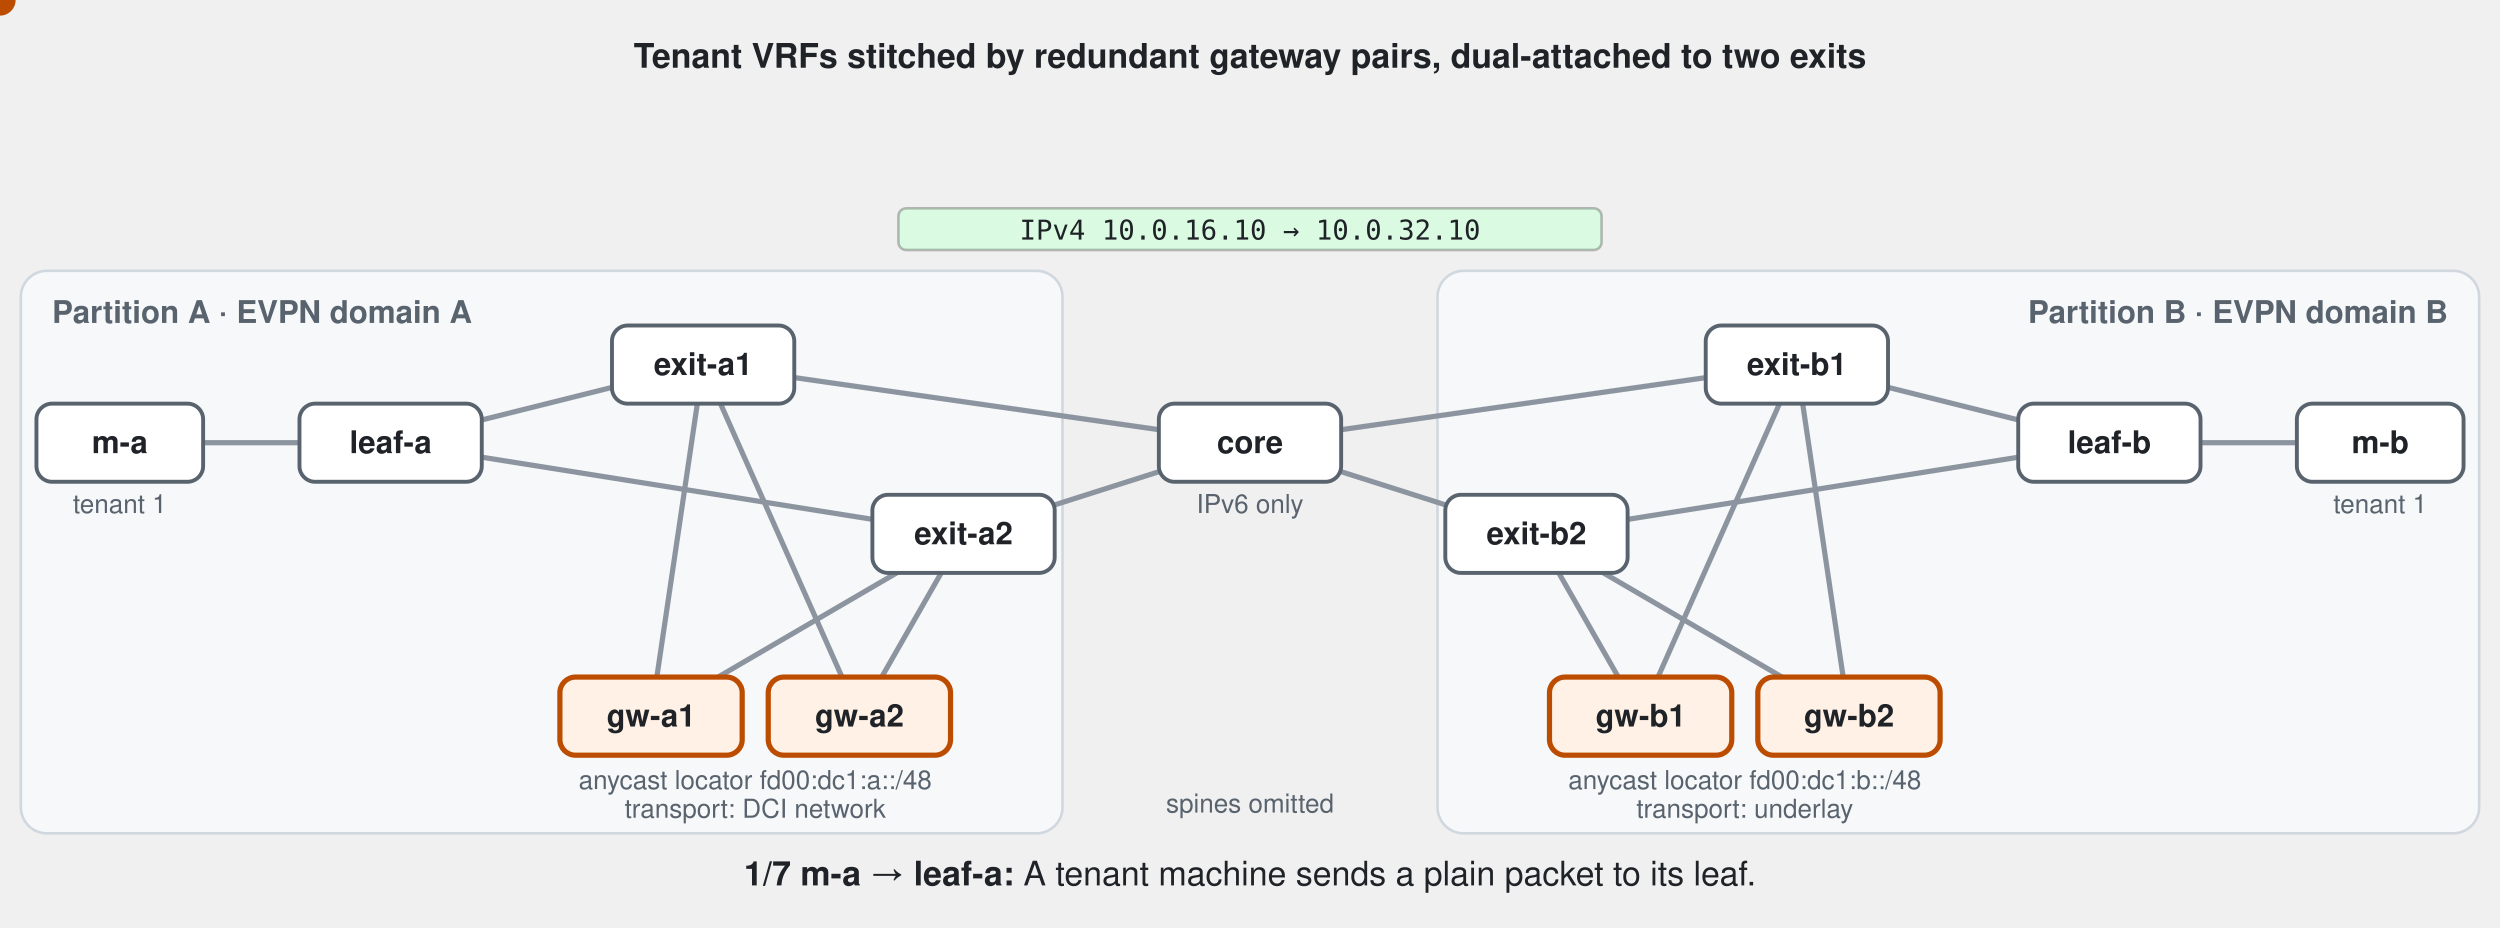
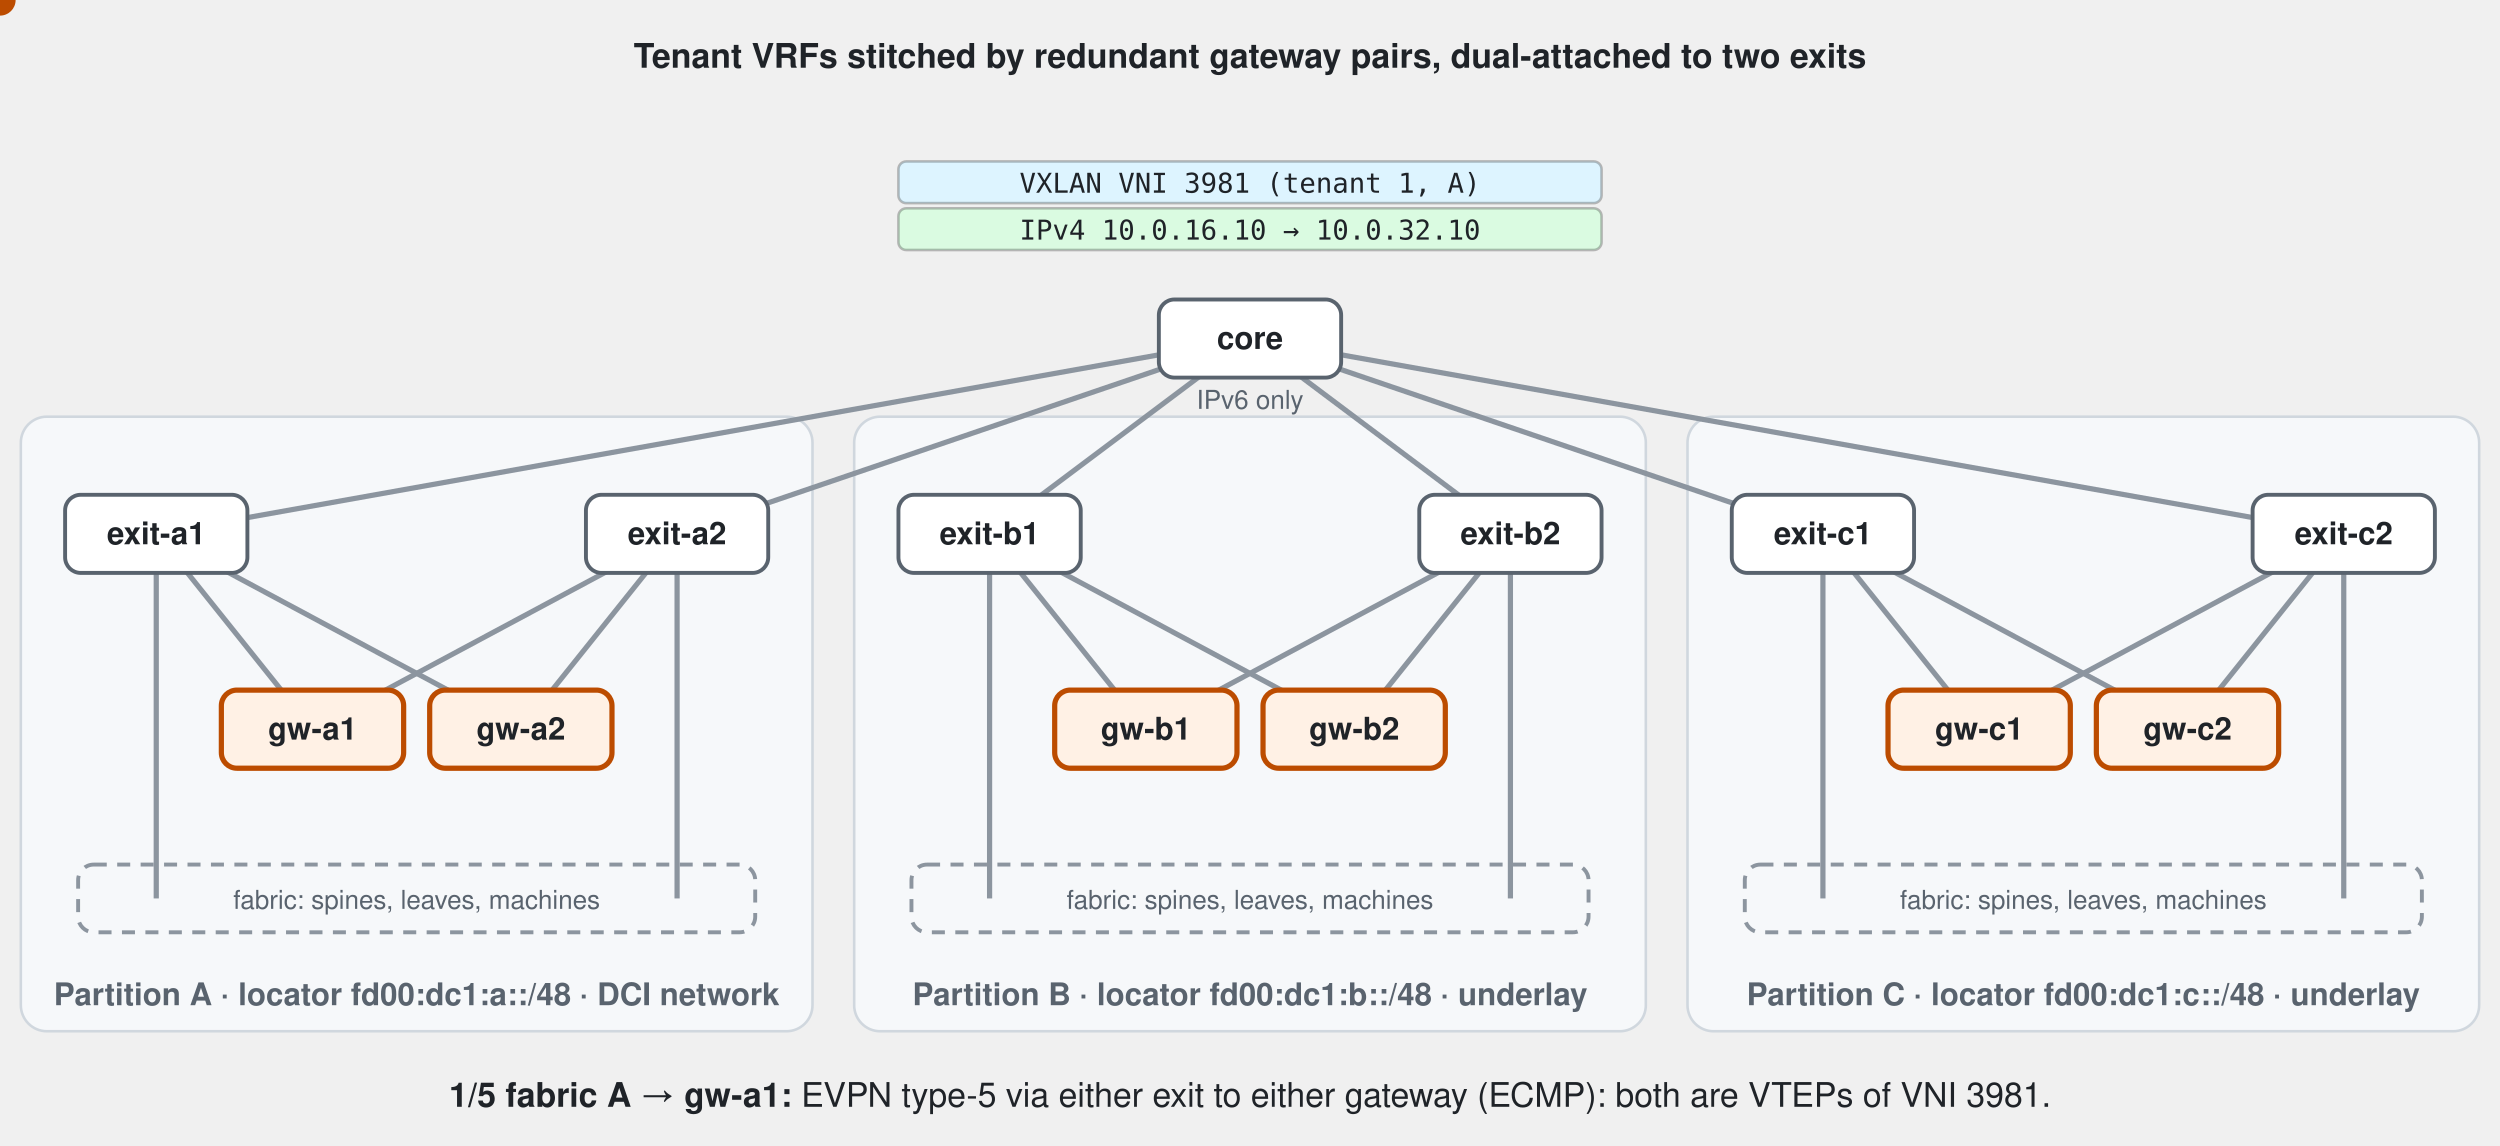
- <svg xmlns="http://www.w3.org/2000/svg" viewBox="0 0 960 356" width="960" height="356" role="img" aria-label="Animated packet flow: each partition has two exits and a redundant gateway pair attached to both. A tenant packet from m-a travels over VXLAN with VNI 3981 through leaf-a and exit-a1 to gw-a1, which provisioned the tenant VRF. gw-a1 encapsulates it in SRv6 to partition B's anycast SID and sends it in the DCI network (VNI 104100) via the other exit, exit-a2, into the core. exit-b1 delivers it to gw-b2, which decapsulates it (End.DT46) and forwards it with partition B's VNI 4011 via exit-b2 and leaf-b to m-b.">
+ <svg xmlns="http://www.w3.org/2000/svg" viewBox="0 0 960 440" width="960" height="440" role="img" aria-label="Animated packet flow across three partitions, each with two exits and a redundant gateway pair attached to both; spines, leaves and machines are summarised as the fabric. A tenant packet arrives from partition A's fabric over VXLAN with VNI 3981 via exit-a1 at gw-a1, which provisioned the tenant VRF. gw-a1 encapsulates it in SRv6 to partition B's anycast SID and sends it in the DCI network (VNI 104100) via the other exit, exit-a2, into the IPv6-only core. exit-b1 delivers it to gw-b2, which decapsulates it (End.DT46) and forwards it with partition B's VNI 4011 via exit-b2 into partition B's fabric. Partition C works alike.">
  <style>
  text { font-family: ui-sans-serif, -apple-system, "Segoe UI", Helvetica, Arial, sans-serif; fill: #1f2328; }
  .scene { font-size: 13px; font-weight: 600; }
  .part { fill: #f6f8fa; stroke: #d0d7de; }
  .plabel { font-size: 12px; font-weight: 600; fill: #59636e; }
  .link { stroke: #8c959f; stroke-width: 2; }
  .node { fill: #ffffff; stroke: #59636e; stroke-width: 1.5; }
  .gw { fill: #fff1e5; stroke: #bc4c00; stroke-width: 2; }
+   .fab { fill: none; stroke: #8c959f; stroke-width: 1.5; stroke-dasharray: 5 4; }
  .nl { font-size: 12px; font-weight: 600; }
  .ns { font-size: 10px; fill: #59636e; }
  .h { stroke: rgba(0,0,0,.25); }
  .ip { fill: #dafbe1; } .vx { fill: #ddf4ff; } .dci { fill: #eddeff; } .sr { fill: #ffe2cc; }
  .ht { font-size: 10.5px; font-family: ui-monospace, SFMono-Regular, Menlo, Consolas, monospace; }
  .cap { font-size: 13px; }
  .pkt { fill: #bc4c00; }
  @media (prefers-color-scheme: dark) {
    text { fill: #e6edf3; }
    .part { fill: #161b22; stroke: #3d444d; }
    .plabel, .ns { fill: #9198a1; }
    .link { stroke: #656c76; }
+     .fab { stroke: #656c76; }
    .node { fill: #0d1117; stroke: #9198a1; }
    .gw { fill: #3d1d00; stroke: #f0883e; }
    .h { stroke: rgba(255,255,255,.2); }
    .ht { fill: #0d1117; }
    .pkt { fill: #f0883e; }
  }
</style>
-   <rect class="part" x="8" y="104" width="400" height="216" rx="10" />
-   <text class="plabel" x="20" y="124">Partition A · EVPN domain A</text>
-   <rect class="part" x="552" y="104" width="400" height="216" rx="10" />
-   <text class="plabel" x="940" y="124" text-anchor="end">Partition B · EVPN domain B</text>
-   <line class="link" x1="46" y1="170" x2="150" y2="170" />
-   <line class="link" x1="150" y1="170" x2="270" y2="140" />
-   <line class="link" x1="150" y1="170" x2="370" y2="205" />
-   <line class="link" x1="270" y1="140" x2="250" y2="275" />
-   <line class="link" x1="270" y1="140" x2="330" y2="275" />
-   <line class="link" x1="370" y1="205" x2="250" y2="275" />
-   <line class="link" x1="370" y1="205" x2="330" y2="275" />
-   <line class="link" x1="270" y1="140" x2="480" y2="170" />
-   <line class="link" x1="370" y1="205" x2="480" y2="170" />
-   <line class="link" x1="480" y1="170" x2="690" y2="140" />
-   <line class="link" x1="480" y1="170" x2="590" y2="205" />
-   <line class="link" x1="690" y1="140" x2="630" y2="275" />
-   <line class="link" x1="690" y1="140" x2="710" y2="275" />
-   <line class="link" x1="590" y1="205" x2="630" y2="275" />
-   <line class="link" x1="590" y1="205" x2="710" y2="275" />
-   <line class="link" x1="690" y1="140" x2="810" y2="170" />
-   <line class="link" x1="590" y1="205" x2="810" y2="170" />
-   <line class="link" x1="810" y1="170" x2="914" y2="170" />
-   <rect class="node" x="14.0" y="155.0" width="64" height="30" rx="6" />
-   <text class="nl" x="46" y="174" text-anchor="middle">m-a</text>
-   <text class="ns" x="46" y="197" text-anchor="middle">tenant 1</text>
-   <rect class="node" x="115.0" y="155.0" width="70" height="30" rx="6" />
-   <text class="nl" x="150" y="174" text-anchor="middle">leaf-a</text>
-   <rect class="node" x="235.0" y="125.0" width="70" height="30" rx="6" />
-   <text class="nl" x="270" y="144" text-anchor="middle">exit-a1</text>
-   <rect class="node" x="335.0" y="190.0" width="70" height="30" rx="6" />
-   <text class="nl" x="370" y="209" text-anchor="middle">exit-a2</text>
-   <rect class="node gw" x="215.0" y="260.0" width="70" height="30" rx="6" />
-   <text class="nl" x="250" y="279" text-anchor="middle">gw-a1</text>
-   <rect class="node gw" x="295.0" y="260.0" width="70" height="30" rx="6" />
-   <text class="nl" x="330" y="279" text-anchor="middle">gw-a2</text>
-   <rect class="node" x="445.0" y="155.0" width="70" height="30" rx="6" />
-   <text class="nl" x="480" y="174" text-anchor="middle">core</text>
-   <text class="ns" x="480" y="197" text-anchor="middle">IPv6 only</text>
-   <rect class="node" x="655.0" y="125.0" width="70" height="30" rx="6" />
-   <text class="nl" x="690" y="144" text-anchor="middle">exit-b1</text>
-   <rect class="node" x="555.0" y="190.0" width="70" height="30" rx="6" />
-   <text class="nl" x="590" y="209" text-anchor="middle">exit-b2</text>
-   <rect class="node gw" x="595.0" y="260.0" width="70" height="30" rx="6" />
-   <text class="nl" x="630" y="279" text-anchor="middle">gw-b1</text>
-   <rect class="node gw" x="675.0" y="260.0" width="70" height="30" rx="6" />
-   <text class="nl" x="710" y="279" text-anchor="middle">gw-b2</text>
-   <rect class="node" x="775.0" y="155.0" width="70" height="30" rx="6" />
-   <text class="nl" x="810" y="174" text-anchor="middle">leaf-b</text>
-   <rect class="node" x="882.0" y="155.0" width="64" height="30" rx="6" />
-   <text class="nl" x="914" y="174" text-anchor="middle">m-b</text>
-   <text class="ns" x="914" y="197" text-anchor="middle">tenant 1</text>
-   <text class="ns" x="290" y="303" text-anchor="middle">anycast locator fd00:dc1:a::/48</text>
-   <text class="ns" x="290" y="314" text-anchor="middle">transport: DCI network</text>
-   <text class="ns" x="670" y="303" text-anchor="middle">anycast locator fd00:dc1:b::/48</text>
-   <text class="ns" x="670" y="314" text-anchor="middle">transport: underlay</text>
-   <text class="ns" x="480" y="312" text-anchor="middle">spines omitted</text>
+   <rect class="part" x="8" y="160" width="304" height="236" rx="10" />
+   <text class="plabel" x="160" y="386" text-anchor="middle">Partition A · locator fd00:dc1:a::/48 · DCI network</text>
+   <rect class="fab" x="30" y="332" width="260" height="26" rx="6" />
+   <text class="ns" x="160" y="349" text-anchor="middle">fabric: spines, leaves, machines</text>
+   <rect class="part" x="328" y="160" width="304" height="236" rx="10" />
+   <text class="plabel" x="480" y="386" text-anchor="middle">Partition B · locator fd00:dc1:b::/48 · underlay</text>
+   <rect class="fab" x="350" y="332" width="260" height="26" rx="6" />
+   <text class="ns" x="480" y="349" text-anchor="middle">fabric: spines, leaves, machines</text>
+   <rect class="part" x="648" y="160" width="304" height="236" rx="10" />
+   <text class="plabel" x="800" y="386" text-anchor="middle">Partition C · locator fd00:dc1:c::/48 · underlay</text>
+   <rect class="fab" x="670" y="332" width="260" height="26" rx="6" />
+   <text class="ns" x="800" y="349" text-anchor="middle">fabric: spines, leaves, machines</text>
+   <line class="link" x1="480" y1="130" x2="60" y2="205" />
+   <line class="link" x1="60" y1="205" x2="60" y2="345" />
+   <line class="link" x1="60" y1="205" x2="120" y2="280" />
+   <line class="link" x1="60" y1="205" x2="200" y2="280" />
+   <line class="link" x1="480" y1="130" x2="260" y2="205" />
+   <line class="link" x1="260" y1="205" x2="260" y2="345" />
+   <line class="link" x1="260" y1="205" x2="120" y2="280" />
+   <line class="link" x1="260" y1="205" x2="200" y2="280" />
+   <line class="link" x1="480" y1="130" x2="380" y2="205" />
+   <line class="link" x1="380" y1="205" x2="380" y2="345" />
+   <line class="link" x1="380" y1="205" x2="440" y2="280" />
+   <line class="link" x1="380" y1="205" x2="520" y2="280" />
+   <line class="link" x1="480" y1="130" x2="580" y2="205" />
+   <line class="link" x1="580" y1="205" x2="580" y2="345" />
+   <line class="link" x1="580" y1="205" x2="440" y2="280" />
+   <line class="link" x1="580" y1="205" x2="520" y2="280" />
+   <line class="link" x1="480" y1="130" x2="700" y2="205" />
+   <line class="link" x1="700" y1="205" x2="700" y2="345" />
+   <line class="link" x1="700" y1="205" x2="760" y2="280" />
+   <line class="link" x1="700" y1="205" x2="840" y2="280" />
+   <line class="link" x1="480" y1="130" x2="900" y2="205" />
+   <line class="link" x1="900" y1="205" x2="900" y2="345" />
+   <line class="link" x1="900" y1="205" x2="760" y2="280" />
+   <line class="link" x1="900" y1="205" x2="840" y2="280" />
+   <rect class="node" x="445.0" y="115.0" width="70" height="30" rx="6" />
+   <text class="nl" x="480" y="134" text-anchor="middle">core</text>
+   <text class="ns" x="480" y="157" text-anchor="middle">IPv6 only</text>
+   <rect class="node" x="25.0" y="190.0" width="70" height="30" rx="6" />
+   <text class="nl" x="60" y="209" text-anchor="middle">exit-a1</text>
+   <rect class="node" x="225.0" y="190.0" width="70" height="30" rx="6" />
+   <text class="nl" x="260" y="209" text-anchor="middle">exit-a2</text>
+   <rect class="node gw" x="85.0" y="265.0" width="70" height="30" rx="6" />
+   <text class="nl" x="120" y="284" text-anchor="middle">gw-a1</text>
+   <rect class="node gw" x="165.0" y="265.0" width="70" height="30" rx="6" />
+   <text class="nl" x="200" y="284" text-anchor="middle">gw-a2</text>
+   <rect class="node" x="345.0" y="190.0" width="70" height="30" rx="6" />
+   <text class="nl" x="380" y="209" text-anchor="middle">exit-b1</text>
+   <rect class="node" x="545.0" y="190.0" width="70" height="30" rx="6" />
+   <text class="nl" x="580" y="209" text-anchor="middle">exit-b2</text>
+   <rect class="node gw" x="405.0" y="265.0" width="70" height="30" rx="6" />
+   <text class="nl" x="440" y="284" text-anchor="middle">gw-b1</text>
+   <rect class="node gw" x="485.0" y="265.0" width="70" height="30" rx="6" />
+   <text class="nl" x="520" y="284" text-anchor="middle">gw-b2</text>
+   <rect class="node" x="665.0" y="190.0" width="70" height="30" rx="6" />
+   <text class="nl" x="700" y="209" text-anchor="middle">exit-c1</text>
+   <rect class="node" x="865.0" y="190.0" width="70" height="30" rx="6" />
+   <text class="nl" x="900" y="209" text-anchor="middle">exit-c2</text>
+   <rect class="node gw" x="725.0" y="265.0" width="70" height="30" rx="6" />
+   <text class="nl" x="760" y="284" text-anchor="middle">gw-c1</text>
+   <rect class="node gw" x="805.0" y="265.0" width="70" height="30" rx="6" />
+   <text class="nl" x="840" y="284" text-anchor="middle">gw-c2</text>
  <text class="scene" x="480" y="26" text-anchor="middle">Tenant VRFs stitched by redundant gateway pairs, dual-attached to two exits</text>
  <g opacity="1">
-     <animate attributeName="opacity" dur="18.0s" repeatCount="indefinite" calcMode="discrete" values="1;0" keyTimes="0;0.133" />
-     <rect class="h ip" x="345" y="80" width="270" height="16" rx="3" />
-     <text class="ht" x="480" y="92" text-anchor="middle">IPv4  10.0.16.10 → 10.0.32.10</text>
-   </g>
-   <g opacity="0">
-     <animate attributeName="opacity" dur="18.0s" repeatCount="indefinite" calcMode="discrete" values="0;1;0" keyTimes="0;0.133;0.267" />
+     <animate attributeName="opacity" dur="13.2s" repeatCount="indefinite" calcMode="discrete" values="1;0" keyTimes="0;0.182" />
    <rect class="h ip" x="345" y="80" width="270" height="16" rx="3" />
    <text class="ht" x="480" y="92" text-anchor="middle">IPv4  10.0.16.10 → 10.0.32.10</text>
    <rect class="h vx" x="345" y="62" width="270" height="16" rx="3" />
    <text class="ht" x="480" y="74" text-anchor="middle">VXLAN  VNI 3981 (tenant 1, A)</text>
  </g>
  <g opacity="0">
-     <animate attributeName="opacity" dur="18.0s" repeatCount="indefinite" calcMode="discrete" values="0;1;0" keyTimes="0;0.267;0.4" />
+     <animate attributeName="opacity" dur="13.2s" repeatCount="indefinite" calcMode="discrete" values="0;1;0" keyTimes="0;0.182;0.364" />
    <rect class="h ip" x="345" y="80" width="270" height="16" rx="3" />
    <text class="ht" x="480" y="92" text-anchor="middle">IPv4  10.0.16.10 → 10.0.32.10</text>
    <rect class="h sr" x="345" y="62" width="270" height="16" rx="3" />
    <text class="ht" x="480" y="74" text-anchor="middle">SRv6  → fd00:dc1:b:fab:: (End.DT46)</text>
    <rect class="h dci" x="345" y="44" width="270" height="16" rx="3" />
    <text class="ht" x="480" y="56" text-anchor="middle">VXLAN  VNI 104100 (DCI network)</text>
  </g>
  <g opacity="0">
-     <animate attributeName="opacity" dur="18.0s" repeatCount="indefinite" calcMode="discrete" values="0;1;0" keyTimes="0;0.4;0.533" />
+     <animate attributeName="opacity" dur="13.2s" repeatCount="indefinite" calcMode="discrete" values="0;1;0" keyTimes="0;0.364;0.545" />
    <rect class="h ip" x="345" y="80" width="270" height="16" rx="3" />
    <text class="ht" x="480" y="92" text-anchor="middle">IPv4  10.0.16.10 → 10.0.32.10</text>
    <rect class="h sr" x="345" y="62" width="270" height="16" rx="3" />
    <text class="ht" x="480" y="74" text-anchor="middle">SRv6  → fd00:dc1:b:fab::</text>
  </g>
  <g opacity="0">
-     <animate attributeName="opacity" dur="18.0s" repeatCount="indefinite" calcMode="discrete" values="0;1;0" keyTimes="0;0.533;0.667" />
+     <animate attributeName="opacity" dur="13.2s" repeatCount="indefinite" calcMode="discrete" values="0;1;0" keyTimes="0;0.545;0.727" />
    <rect class="h ip" x="345" y="80" width="270" height="16" rx="3" />
    <text class="ht" x="480" y="92" text-anchor="middle">IPv4  10.0.16.10 → 10.0.32.10</text>
    <rect class="h sr" x="345" y="62" width="270" height="16" rx="3" />
    <text class="ht" x="480" y="74" text-anchor="middle">SRv6  → fd00:dc1:b:fab::</text>
  </g>
  <g opacity="0">
-     <animate attributeName="opacity" dur="18.0s" repeatCount="indefinite" calcMode="discrete" values="0;1;0" keyTimes="0;0.667;0.8" />
+     <animate attributeName="opacity" dur="13.2s" repeatCount="indefinite" calcMode="discrete" values="0;1" keyTimes="0;0.727" />
    <rect class="h ip" x="345" y="80" width="270" height="16" rx="3" />
    <text class="ht" x="480" y="92" text-anchor="middle">IPv4  10.0.16.10 → 10.0.32.10</text>
    <rect class="h vx" x="345" y="62" width="270" height="16" rx="3" />
    <text class="ht" x="480" y="74" text-anchor="middle">VXLAN  VNI 4011 (tenant 1, B)</text>
  </g>
-   <g opacity="0">
-     <animate attributeName="opacity" dur="18.0s" repeatCount="indefinite" calcMode="discrete" values="0;1" keyTimes="0;0.8" />
-     <rect class="h ip" x="345" y="80" width="270" height="16" rx="3" />
-     <text class="ht" x="480" y="92" text-anchor="middle">IPv4  10.0.16.10 → 10.0.32.10</text>
-   </g>
  <g>
-     <animateTransform attributeName="transform" type="translate" dur="18.0s" repeatCount="indefinite" values="46 144;150 144;150 144;150 144;270 114;250 249;250 249;250 249;370 179;370 179;370 179;480 144;690 114;690 114;690 114;710 249;710 249;710 249;590 179;810 144;810 144;810 144;914 144;914 144" keyTimes="0;0.072;0.133;0.133;0.168;0.206;0.267;0.267;0.339;0.4;0.4;0.425;0.472;0.533;0.533;0.606;0.667;0.667;0.694;0.739;0.8;0.8;0.872;1" />
+     <animateTransform attributeName="transform" type="translate" dur="13.2s" repeatCount="indefinite" values="60 319;60 179;120 254;120 254;120 254;260 179;260 179;260 179;480 104;380 179;380 179;380 179;520 254;520 254;520 254;580 179;580 319;580 319" keyTimes="0;0.058;0.099;0.182;0.182;0.28;0.364;0.364;0.428;0.462;0.545;0.545;0.644;0.727;0.727;0.767;0.826;1" />
    <circle class="pkt" cx="0" cy="0" r="6" />
  </g>
  <g opacity="1">
-     <animate attributeName="opacity" dur="18.0s" repeatCount="indefinite" calcMode="discrete" values="1;0" keyTimes="0;0.133" />
-     <text class="cap" x="480" y="340" text-anchor="middle">
-       <tspan font-weight="600">1/7  m-a → leaf-a:</tspan> A tenant machine sends a plain packet to its leaf.</text>
+     <animate attributeName="opacity" dur="13.2s" repeatCount="indefinite" calcMode="discrete" values="1;0" keyTimes="0;0.182" />
+     <text class="cap" x="480" y="425" text-anchor="middle">
+       <tspan font-weight="600">1/5  fabric A → gw-a1:</tspan> EVPN type-5 via either exit to either gateway (ECMP): both are VTEPs of VNI 3981.</text>
  </g>
  <g opacity="0">
-     <animate attributeName="opacity" dur="18.0s" repeatCount="indefinite" calcMode="discrete" values="0;1;0" keyTimes="0;0.133;0.267" />
-     <text class="cap" x="480" y="340" text-anchor="middle">
-       <tspan font-weight="600">2/7  leaf-a → gw-a1:</tspan> EVPN type-5 via either exit to either gateway (ECMP): both are VTEPs of VNI 3981.</text>
+     <animate attributeName="opacity" dur="13.2s" repeatCount="indefinite" calcMode="discrete" values="0;1;0" keyTimes="0;0.182;0.364" />
+     <text class="cap" x="480" y="425" text-anchor="middle">
+       <tspan font-weight="600">2/5  gw-a1 → exit-a2:</tspan> SRv6 to B's anycast SID, in the DCI network via the gateway's other exit.</text>
  </g>
  <g opacity="0">
-     <animate attributeName="opacity" dur="18.0s" repeatCount="indefinite" calcMode="discrete" values="0;1;0" keyTimes="0;0.267;0.4" />
-     <text class="cap" x="480" y="340" text-anchor="middle">
-       <tspan font-weight="600">3/7  gw-a1 → exit-a2:</tspan> SRv6 to B's anycast SID, in the DCI network via the gateway's other exit.</text>
+     <animate attributeName="opacity" dur="13.2s" repeatCount="indefinite" calcMode="discrete" values="0;1;0" keyTimes="0;0.364;0.545" />
+     <text class="cap" x="480" y="425" text-anchor="middle">
+       <tspan font-weight="600">3/5  exit-a2 → exit-b1:</tspan> Between partitions only IPv6: locators, no tenants, no VNIs. C works alike.</text>
  </g>
  <g opacity="0">
-     <animate attributeName="opacity" dur="18.0s" repeatCount="indefinite" calcMode="discrete" values="0;1;0" keyTimes="0;0.4;0.533" />
-     <text class="cap" x="480" y="340" text-anchor="middle">
-       <tspan font-weight="600">4/7  exit-a2 → exit-b1:</tspan> Between partitions only IPv6: locators, no tenants, no VNIs.</text>
+     <animate attributeName="opacity" dur="13.2s" repeatCount="indefinite" calcMode="discrete" values="0;1;0" keyTimes="0;0.545;0.727" />
+     <text class="cap" x="480" y="425" text-anchor="middle">
+       <tspan font-weight="600">4/5  exit-b1 → gw-b2:</tspan> Both gateways own the SID; a gateway or an exit can fail without BGP changes.</text>
  </g>
  <g opacity="0">
-     <animate attributeName="opacity" dur="18.0s" repeatCount="indefinite" calcMode="discrete" values="0;1;0" keyTimes="0;0.533;0.667" />
-     <text class="cap" x="480" y="340" text-anchor="middle">
-       <tspan font-weight="600">5/7  exit-b1 → gw-b2:</tspan> Both gateways own the SID; a gateway or an exit can fail without BGP changes.</text>
-   </g>
-   <g opacity="0">
-     <animate attributeName="opacity" dur="18.0s" repeatCount="indefinite" calcMode="discrete" values="0;1;0" keyTimes="0;0.667;0.8" />
-     <text class="cap" x="480" y="340" text-anchor="middle">
-       <tspan font-weight="600">6/7  gw-b2 → leaf-b:</tspan> End.DT46 into the tenant VRF, type-5 with B's own VNI 4011.</text>
-   </g>
-   <g opacity="0">
-     <animate attributeName="opacity" dur="18.0s" repeatCount="indefinite" calcMode="discrete" values="0;1" keyTimes="0;0.8" />
-     <text class="cap" x="480" y="340" text-anchor="middle">
-       <tspan font-weight="600">7/7  leaf-b → m-b:</tspan> Delivered. Tenants never see SIDs or the transport.</text>
+     <animate attributeName="opacity" dur="13.2s" repeatCount="indefinite" calcMode="discrete" values="0;1" keyTimes="0;0.727" />
+     <text class="cap" x="480" y="425" text-anchor="middle">
+       <tspan font-weight="600">5/5  gw-b2 → fabric B:</tspan> End.DT46 into the tenant VRF, type-5 with B's own VNI 4011. Tenants never see SIDs.</text>
  </g>
</svg>
